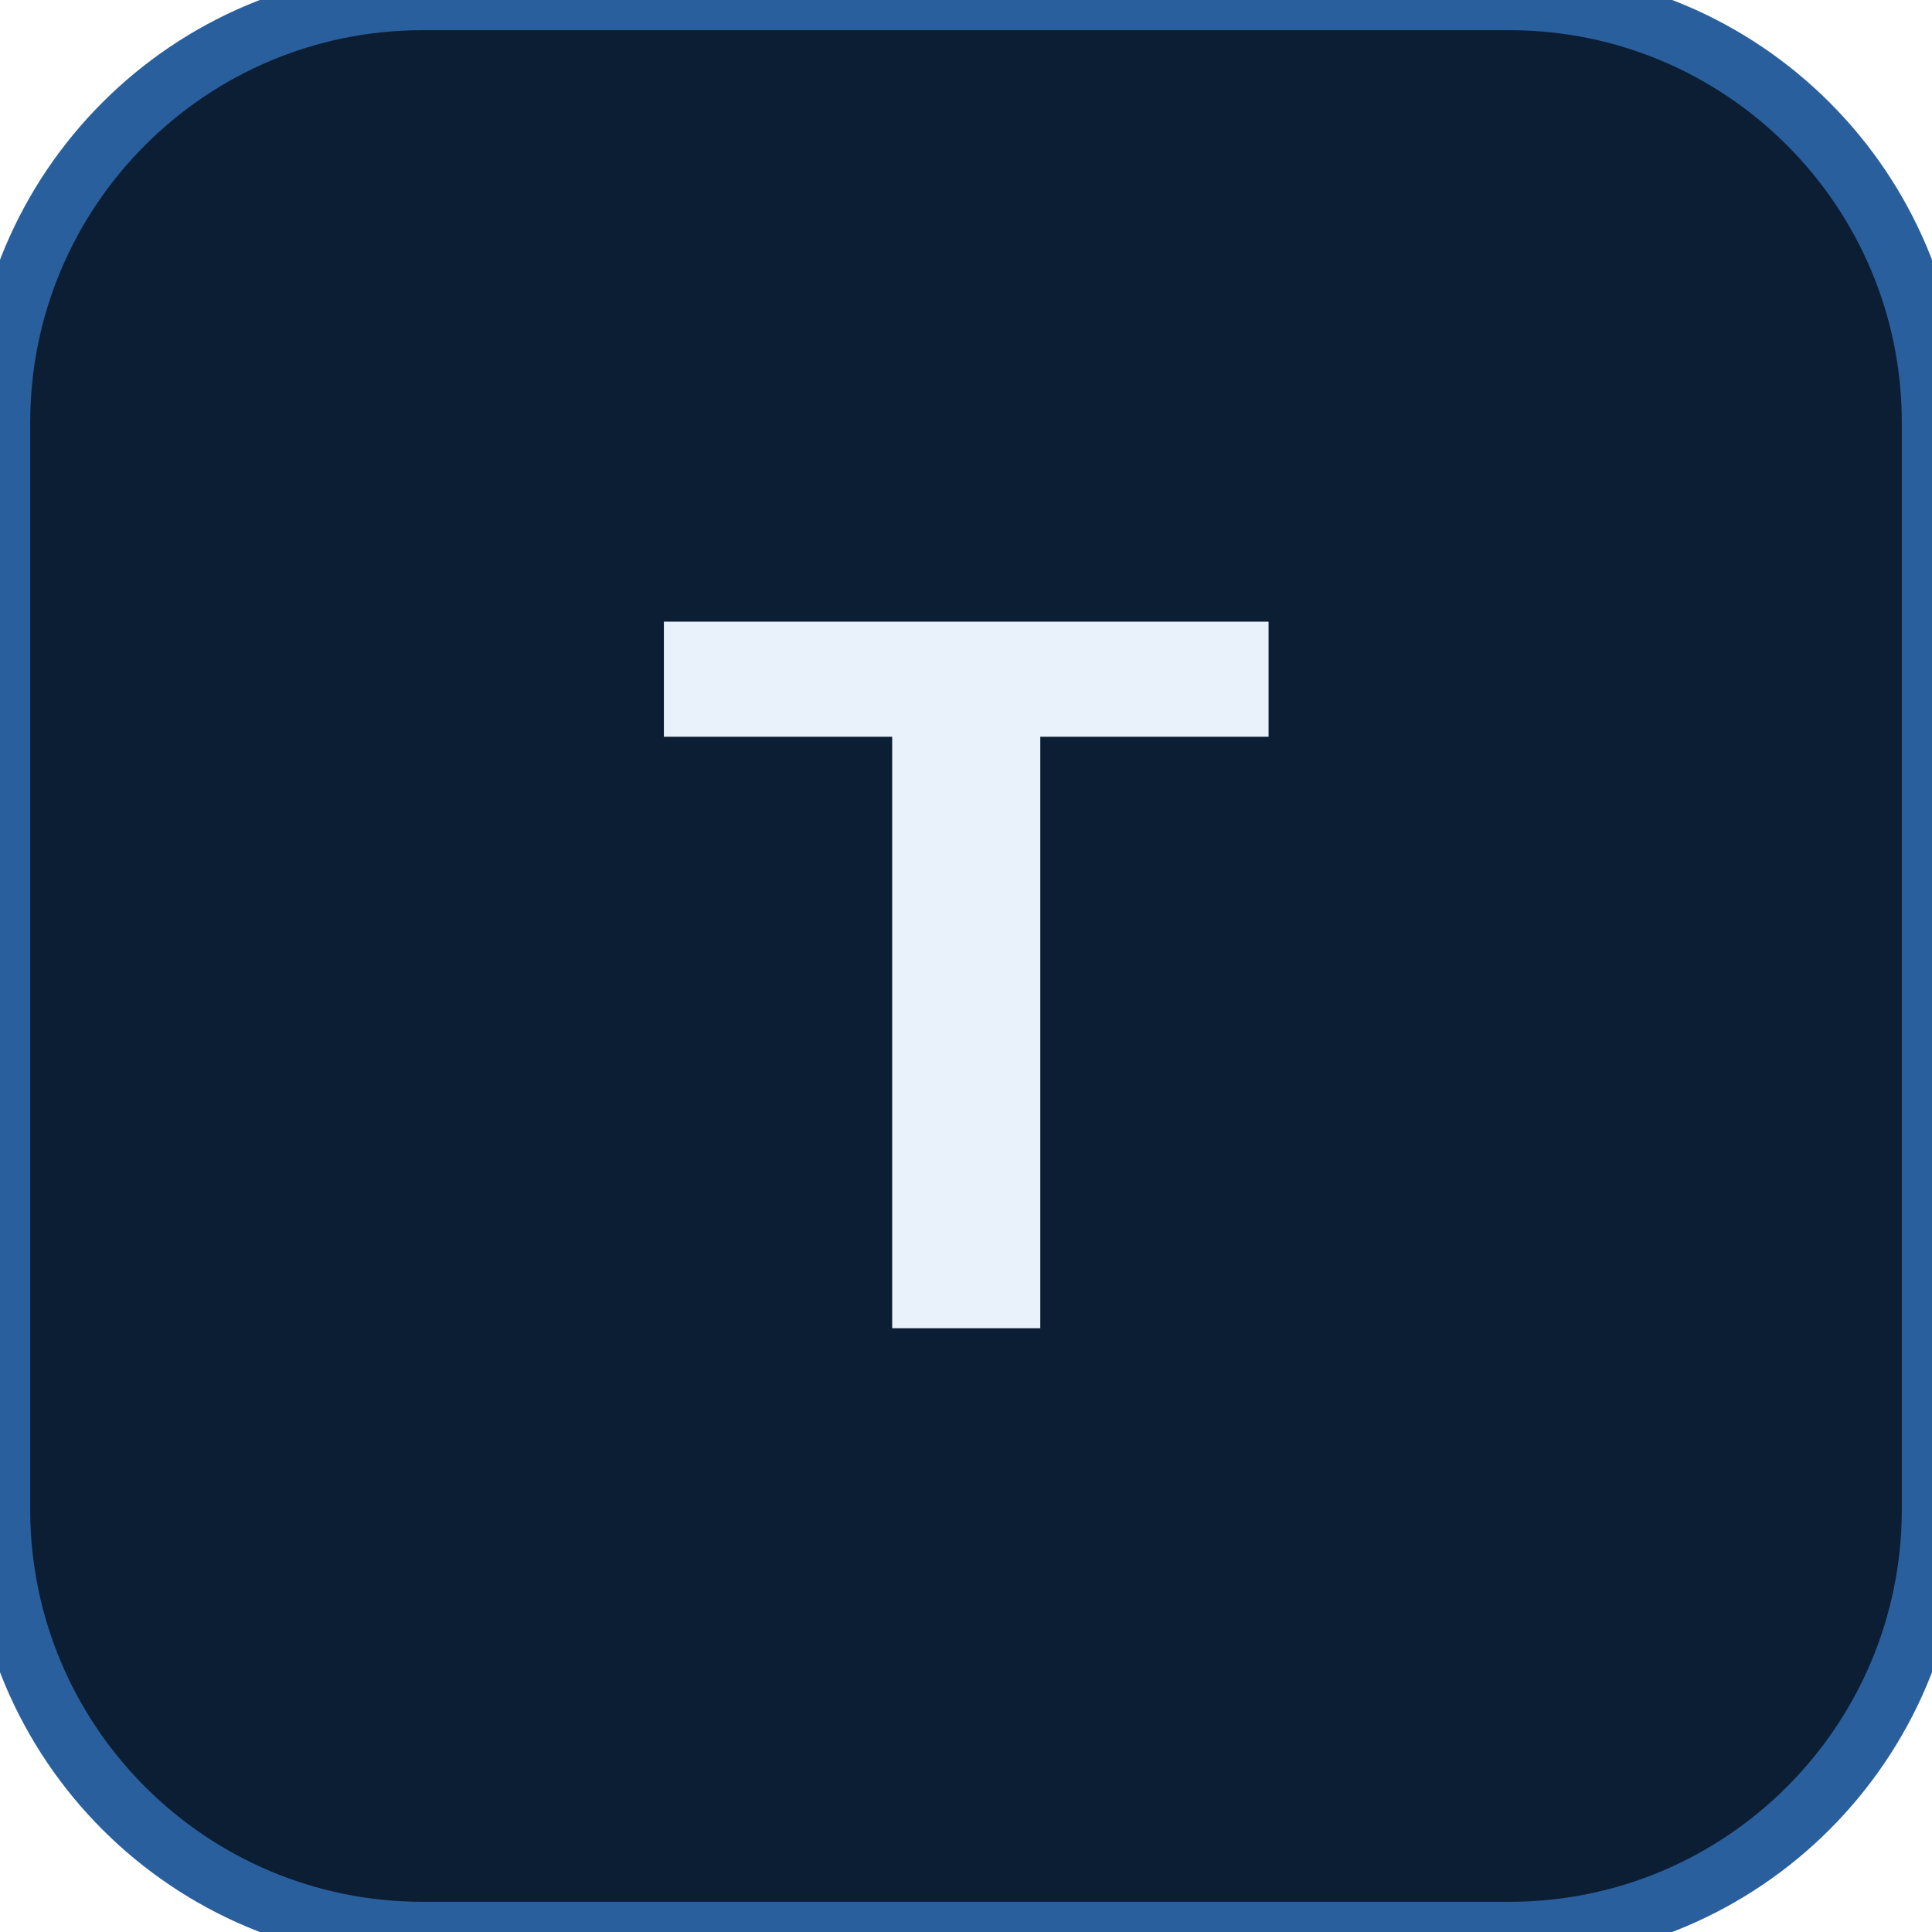
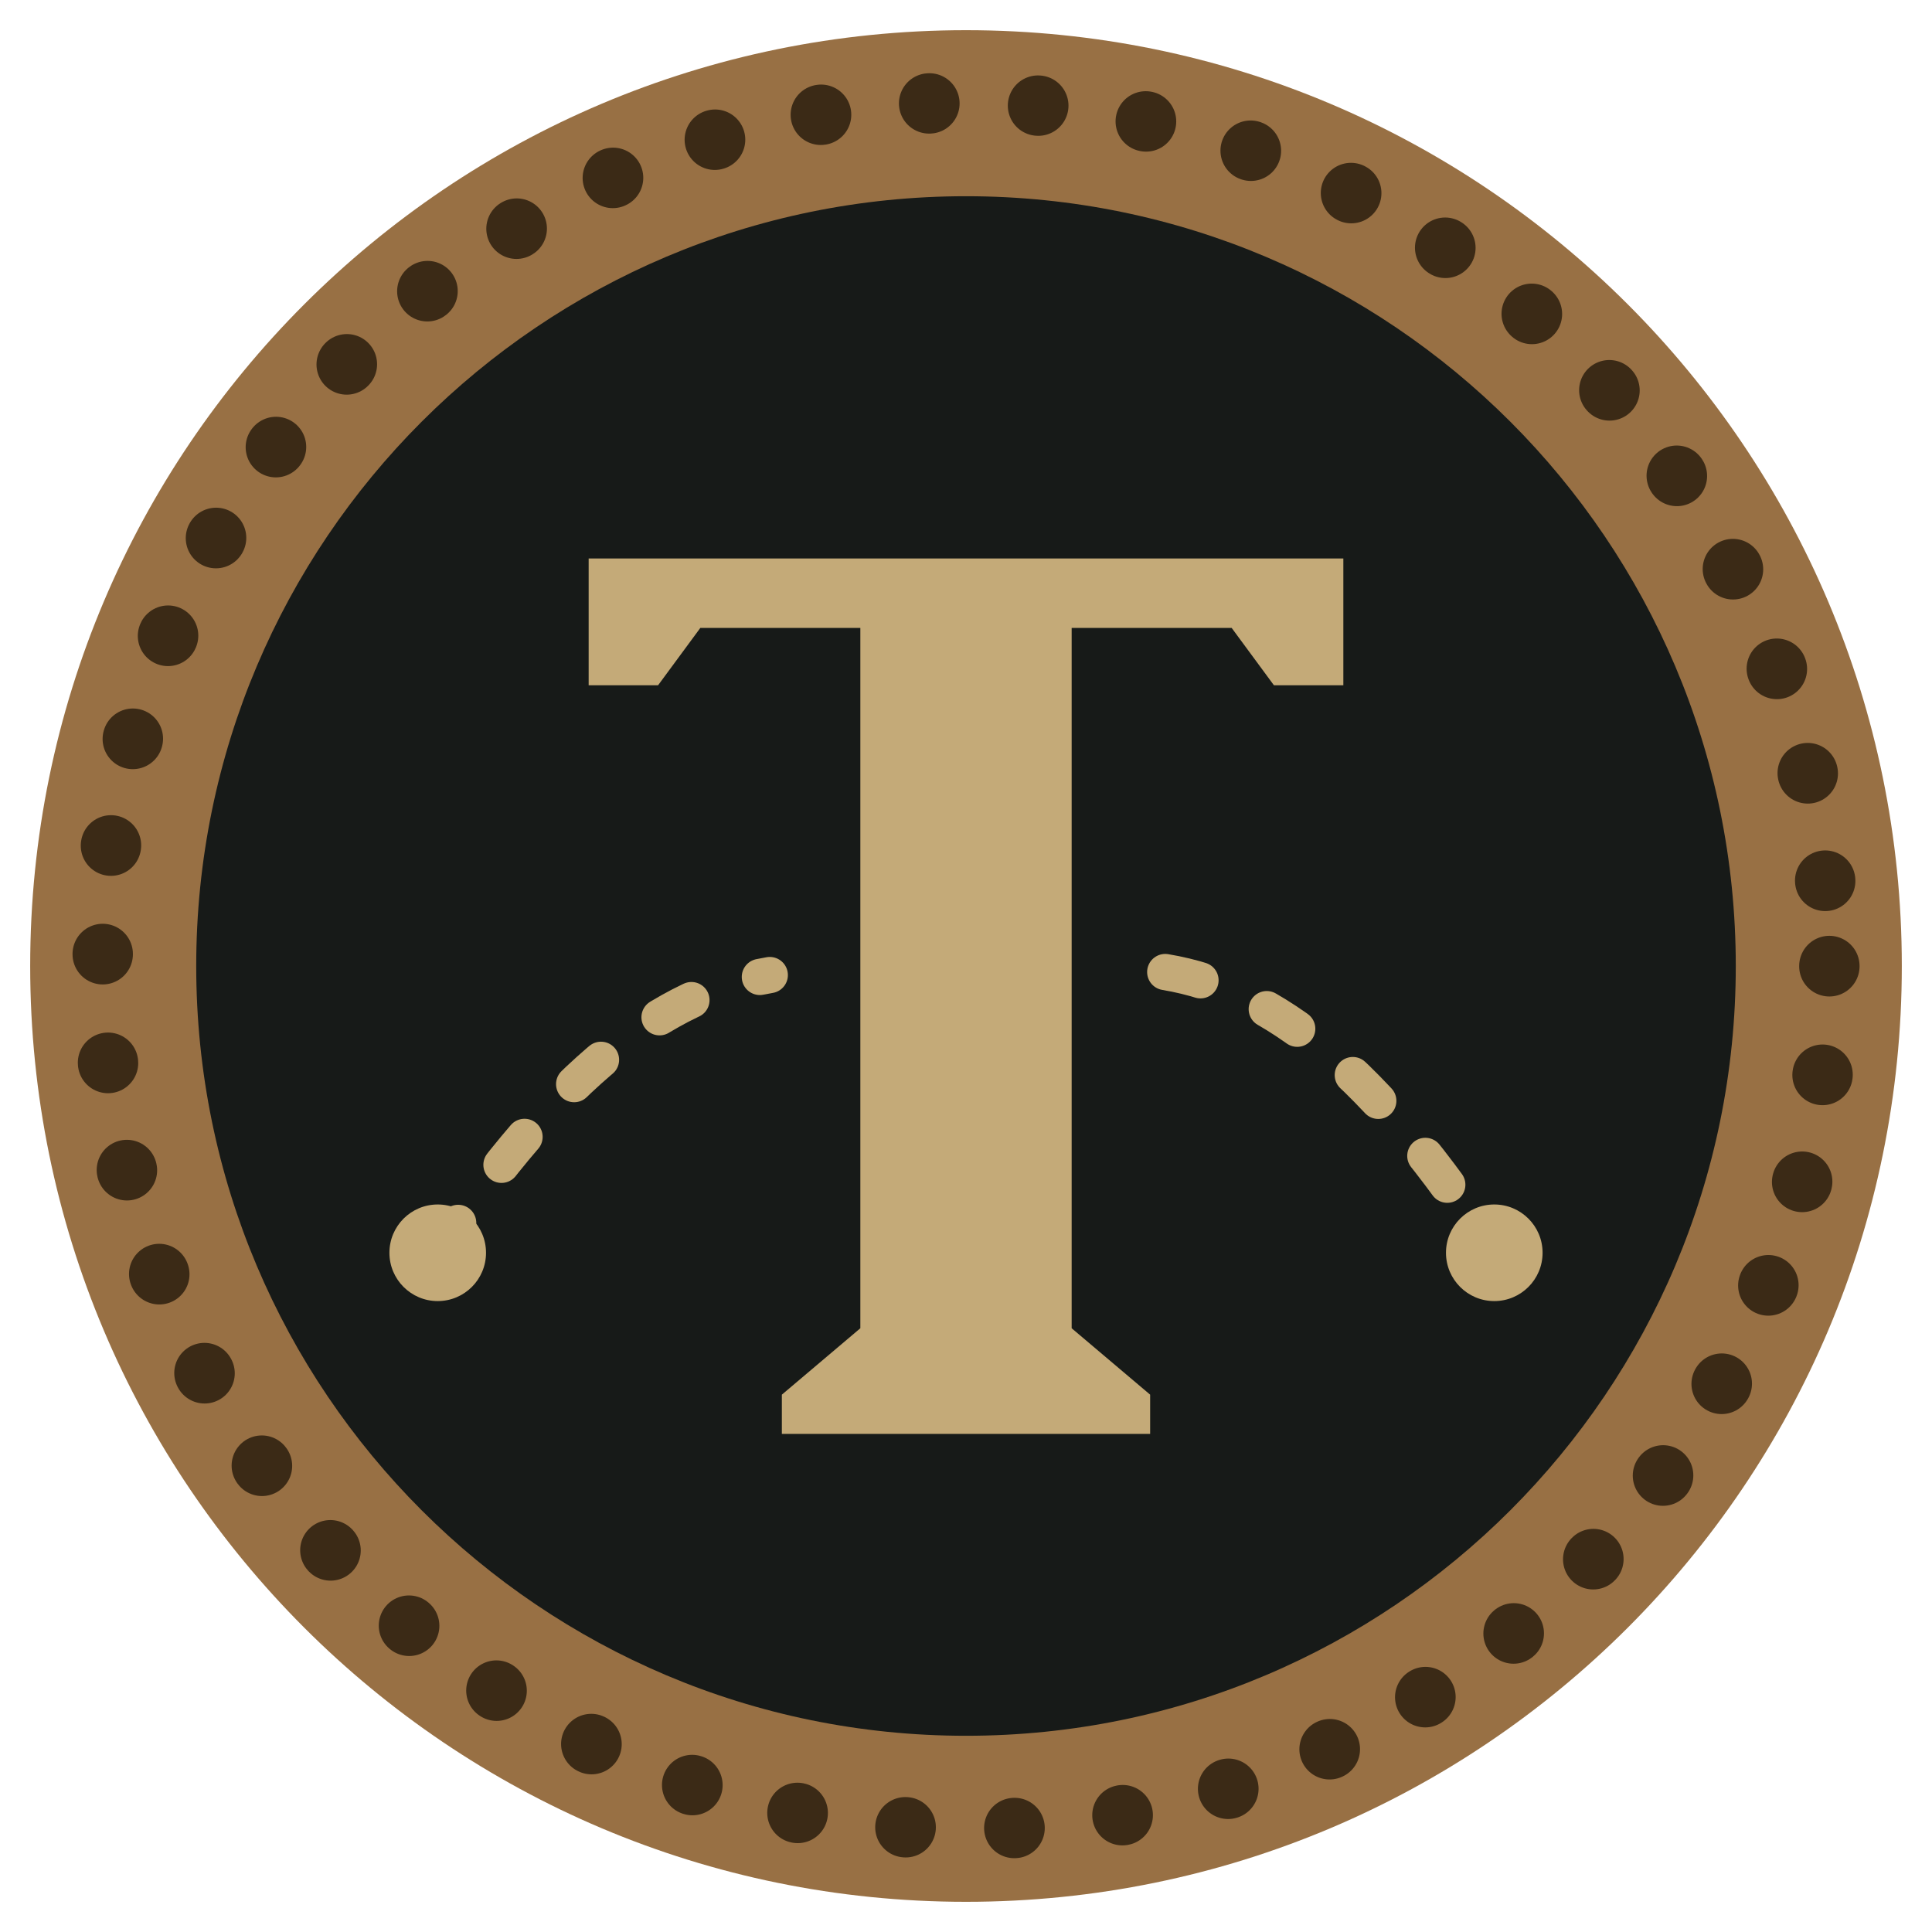
- <svg xmlns="http://www.w3.org/2000/svg" viewBox="0 0 32 32">
-   <rect width="32" height="32" rx="7" fill="#0c1e34" stroke="#2a5f9d" />
-   <text x="16" y="22" font-family="Arial,sans-serif" font-size="17" font-weight="900" text-anchor="middle" fill="#e9f1fb">T</text>
+ <svg xmlns="http://www.w3.org/2000/svg" viewBox="0 0 64 64">
+   <circle cx="32" cy="32" r="31" fill="#987044" />
+   <circle cx="32" cy="32" r="28.6" fill="none" stroke="#3b2a16" stroke-width="2" stroke-dasharray="0.01 3.6" stroke-linecap="round" />
+   <circle cx="32" cy="32" r="25.5" fill="#171A18" />
+   <path d="M19.5 18.5h25v4.2h-2.3l-1.4-1.9h-5.3V44l2.6 2.2v1.3h-12.2v-1.3l2.6-2.2V20.8h-5.3l-1.4 1.9h-2.3z" fill="#C4AA78" />
+   <path d="M14.5 41.5c4-6 7.5-8.6 11-9.2" fill="none" stroke="#C4AA78" stroke-width="1.2" stroke-dasharray="1.2 2.4" stroke-linecap="round" />
+   <circle cx="14.5" cy="41.5" r="1.6" fill="#C4AA78" />
+   <path d="M38.6 32.2c3.6.6 7 3.3 10.9 9.3" fill="none" stroke="#C4AA78" stroke-width="1.2" stroke-dasharray="1.2 2.4" stroke-linecap="round" />
+   <circle cx="49.5" cy="41.5" r="1.6" fill="#C4AA78" />
</svg>
